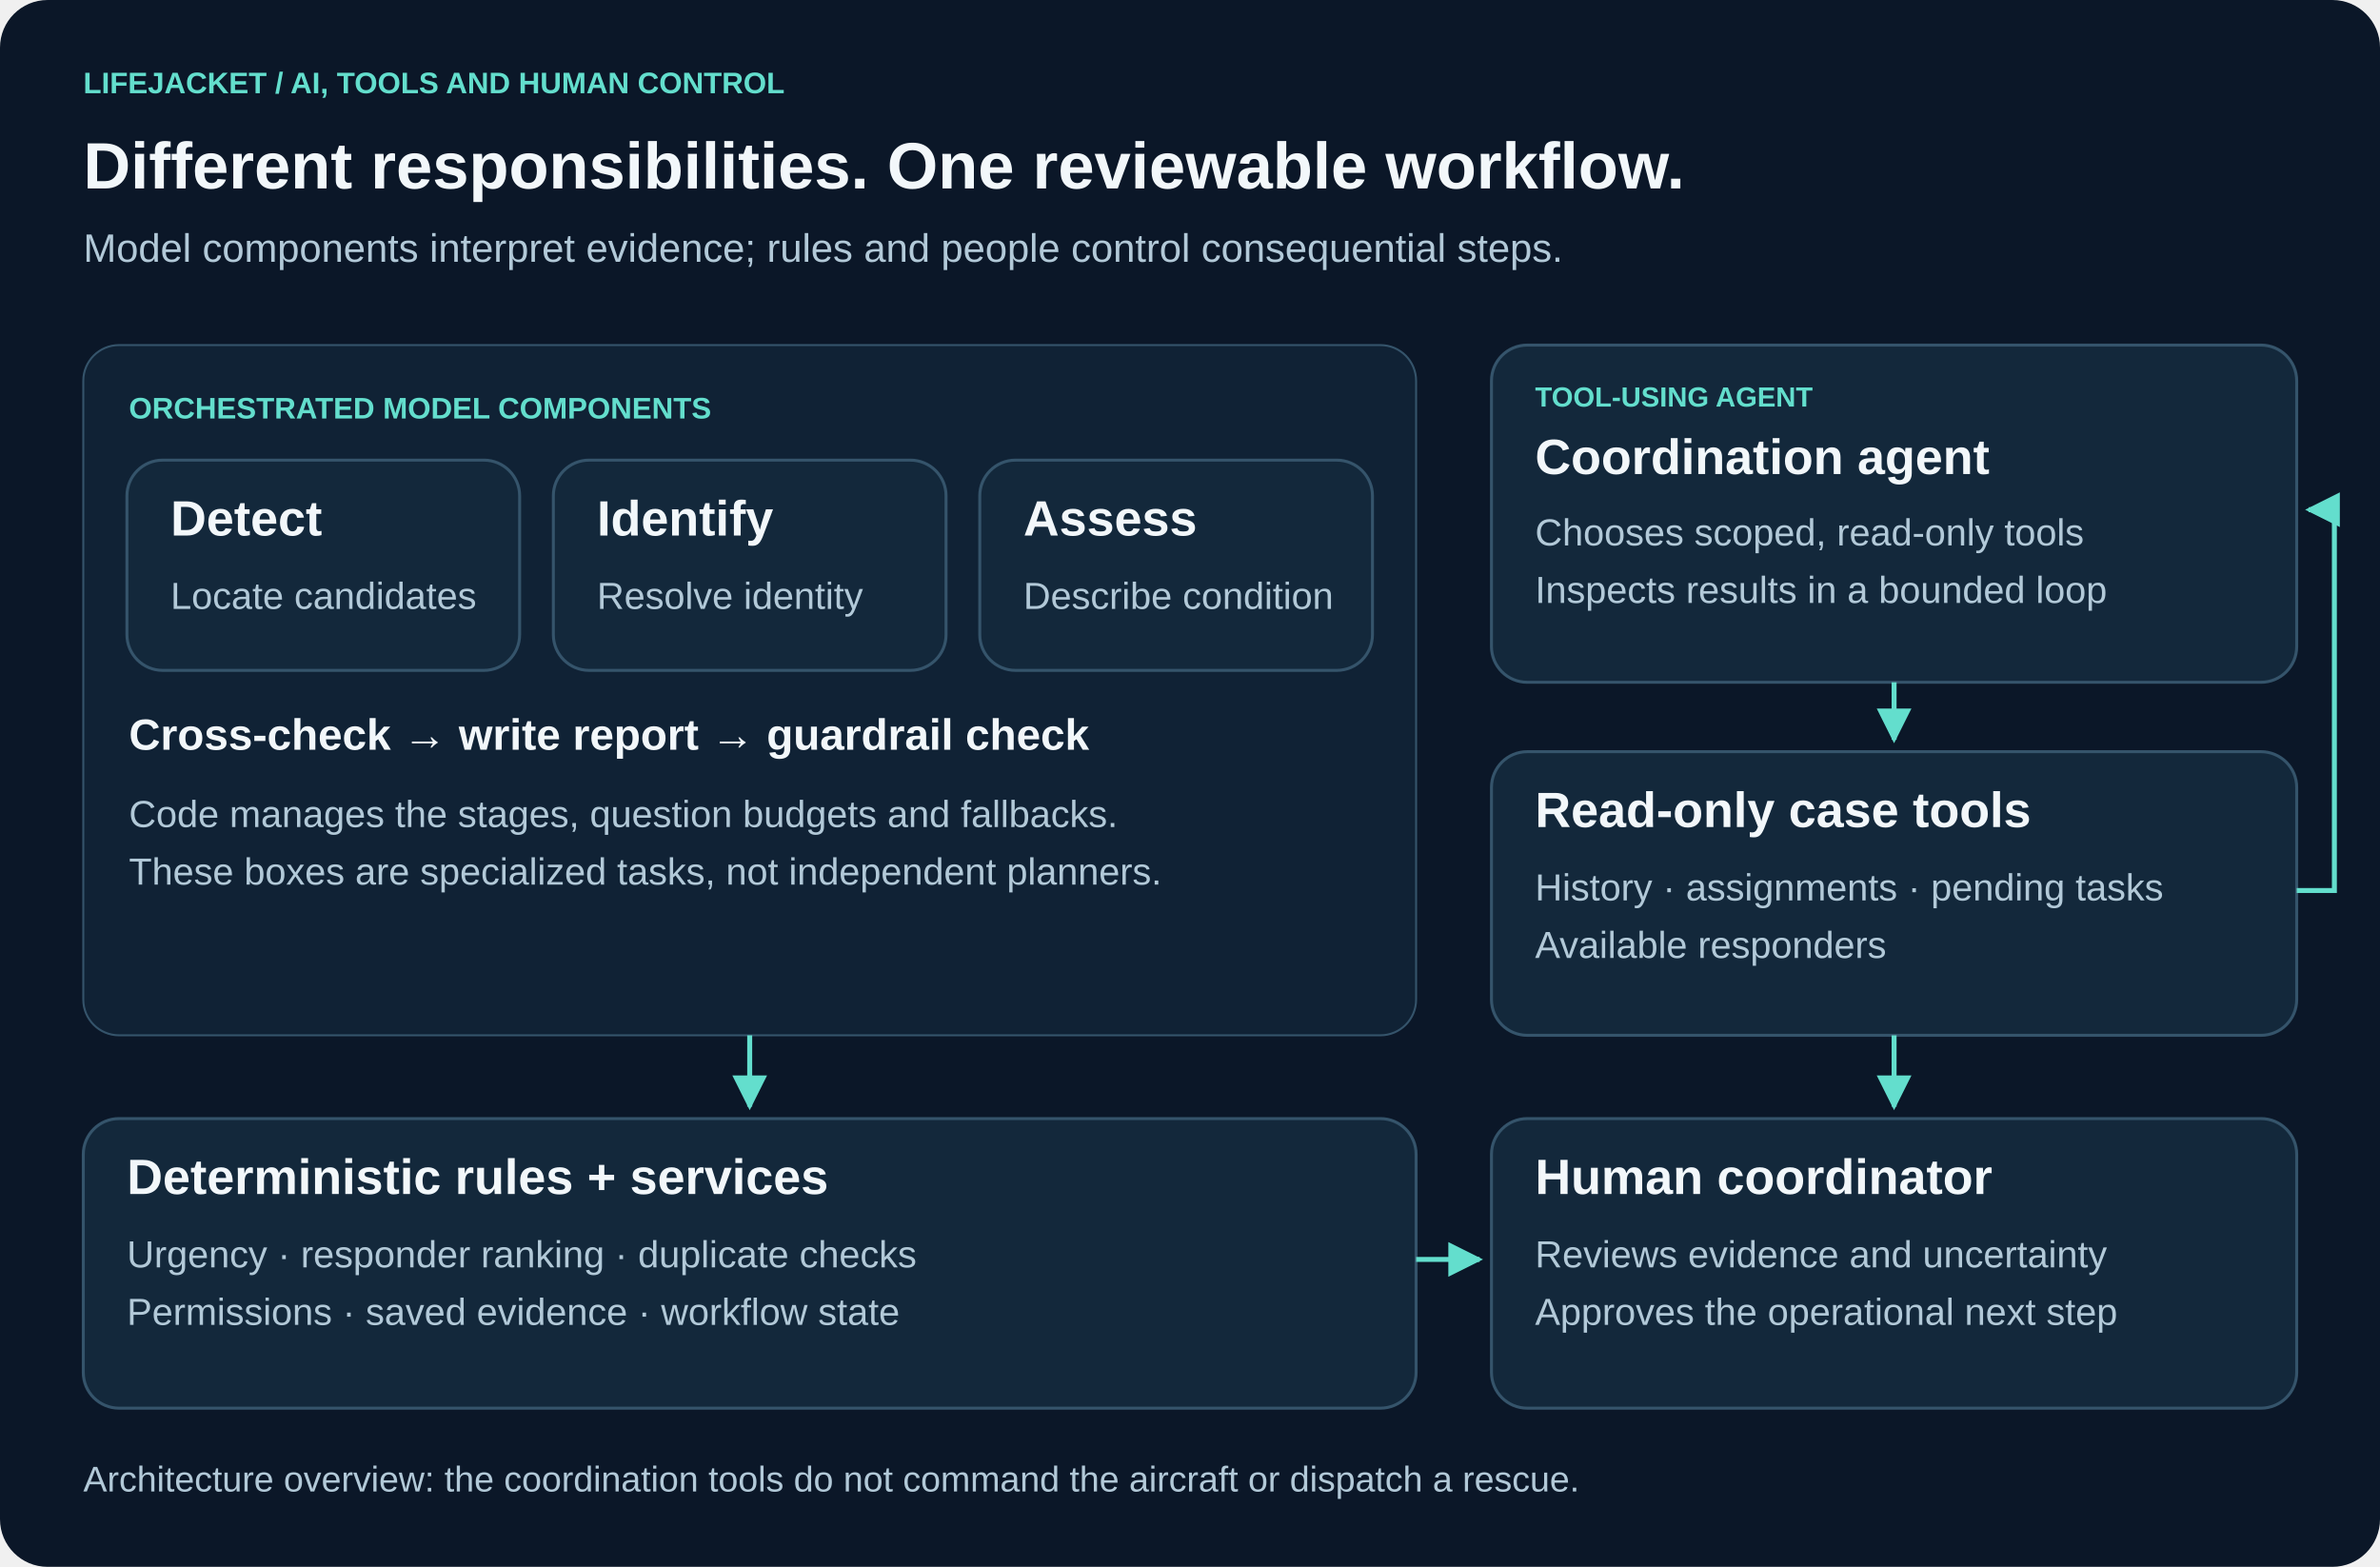
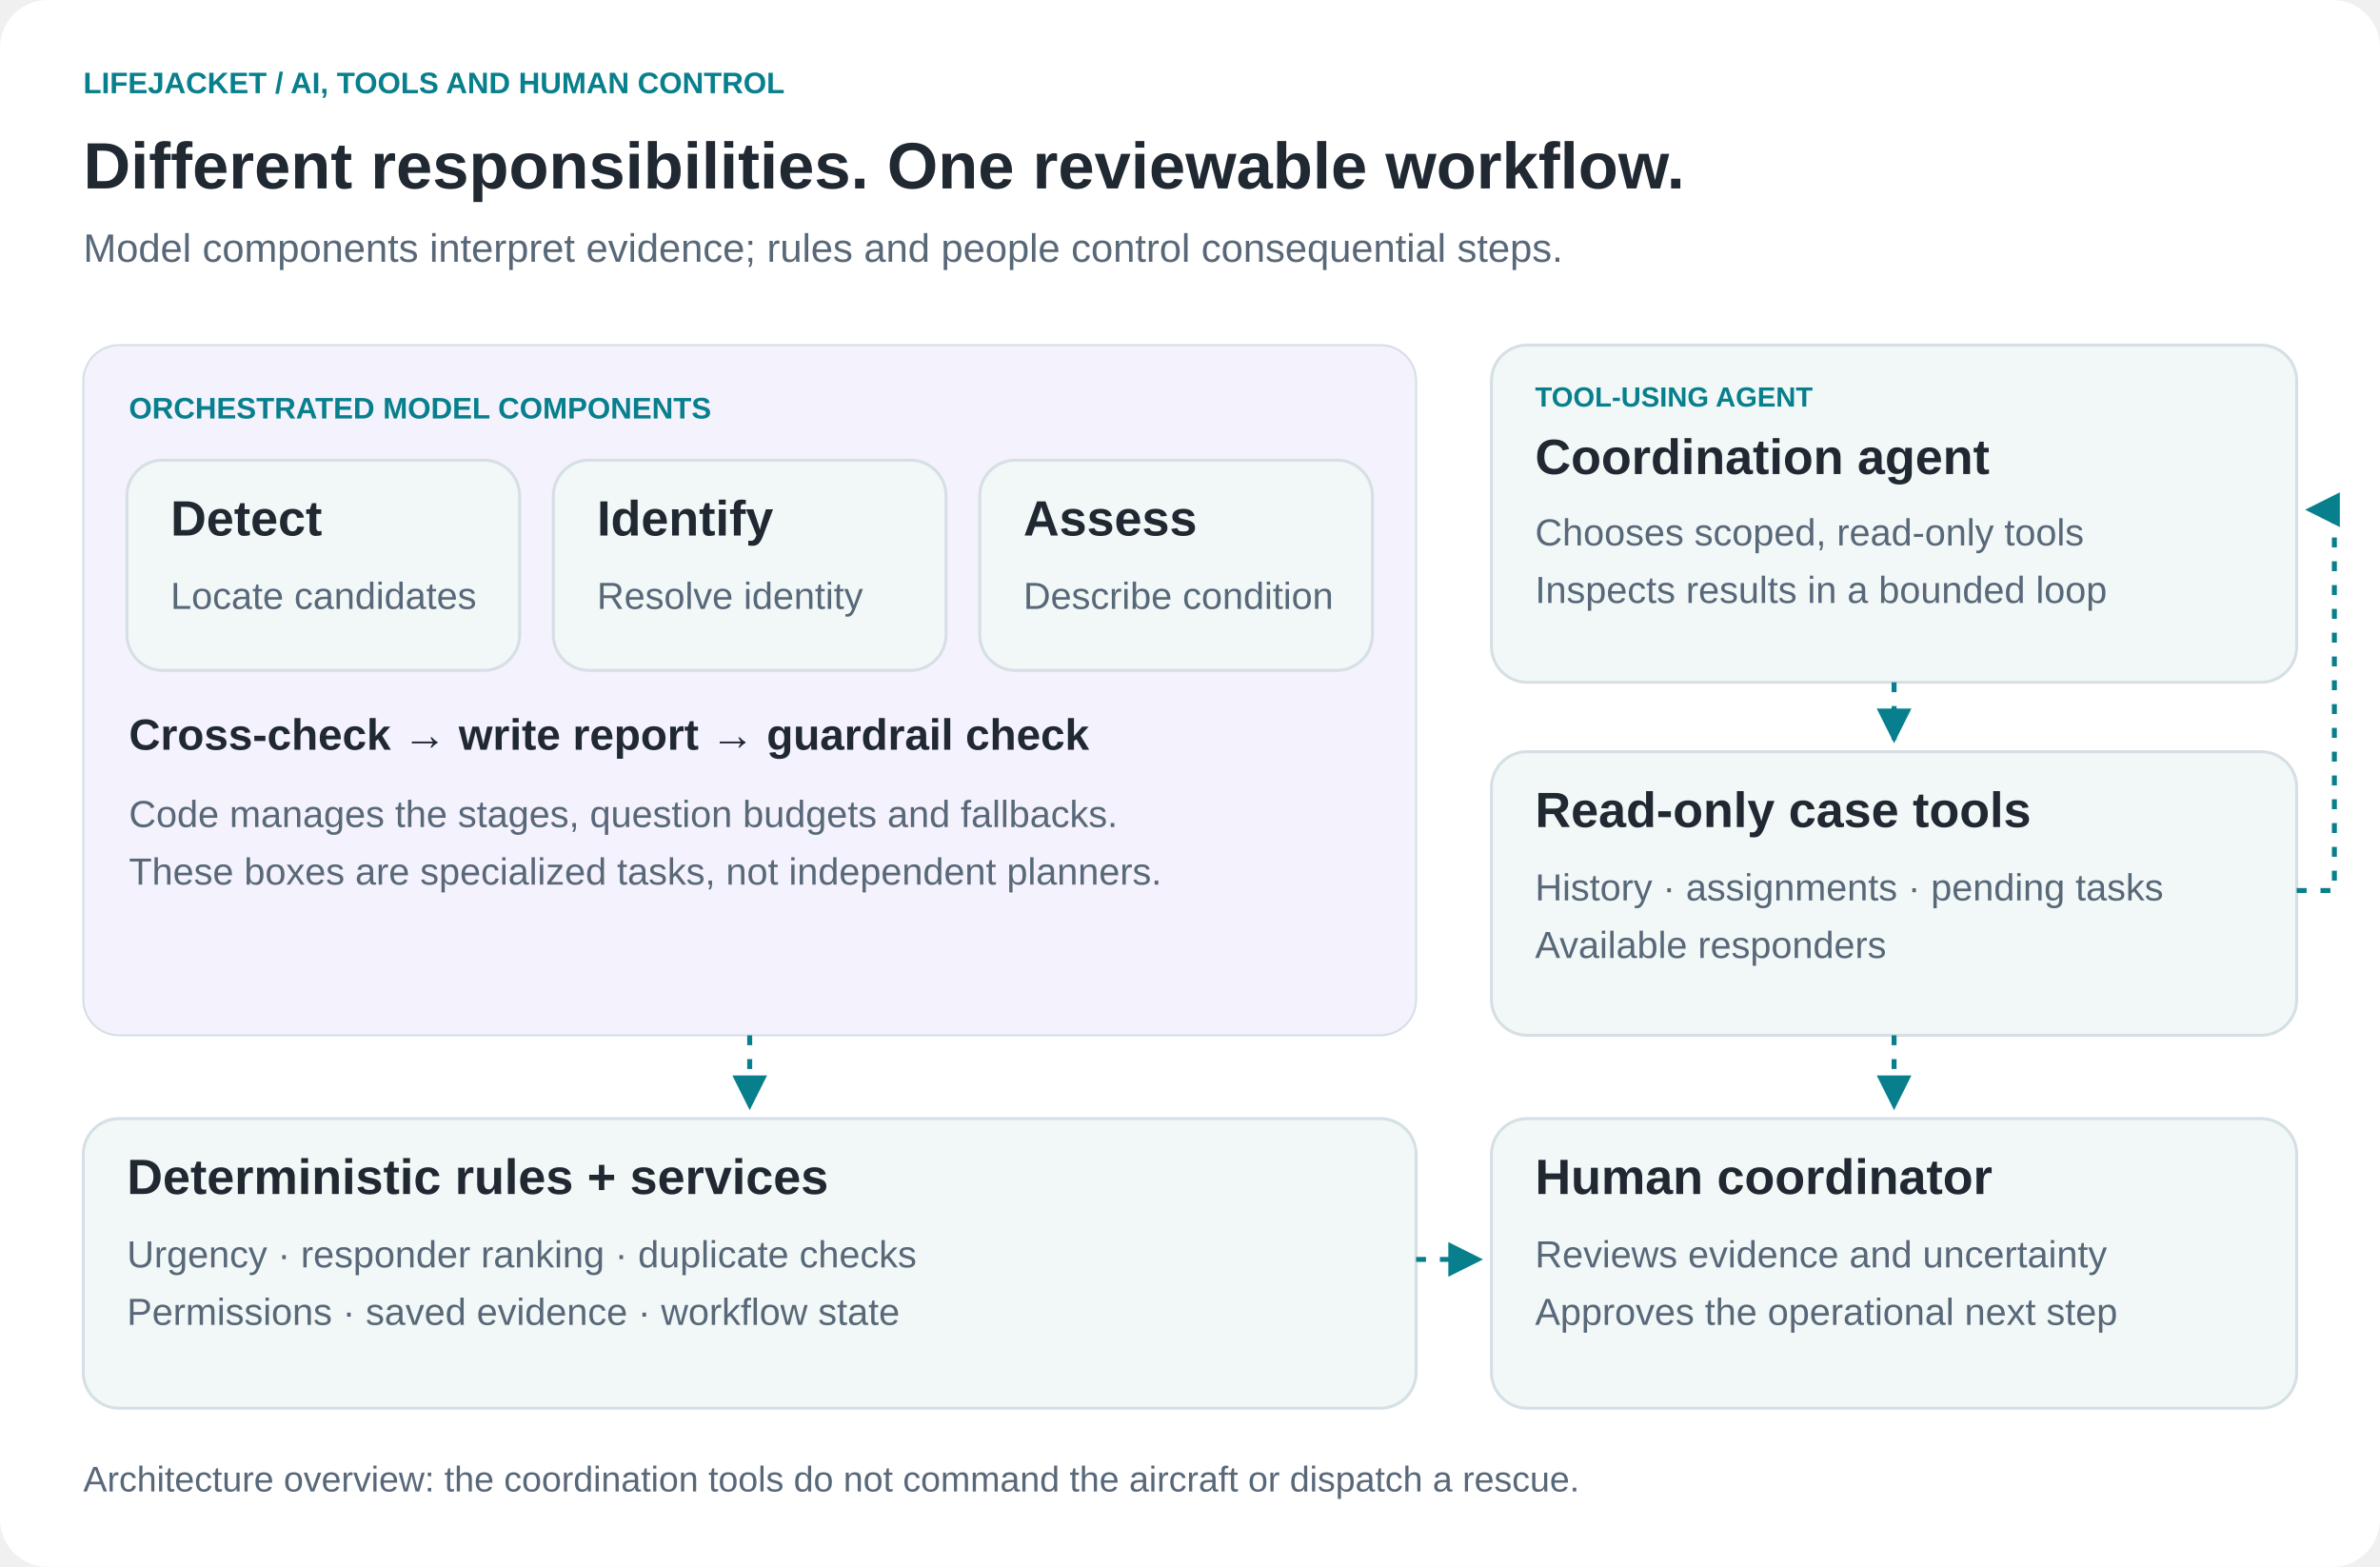
<svg xmlns="http://www.w3.org/2000/svg" width="1200" height="790" viewBox="0 0 1200 790" role="img" aria-labelledby="title desc">
  <defs>
    <marker id="arrow" viewBox="0 0 10 10" refX="9" refY="5" markerWidth="7" markerHeight="7" orient="auto-start-reverse">
-       <path d="M0 0 L10 5 L0 10Z" fill="#63DECD" />
+       <path d="M0 0 L10 5 L0 10Z" fill="#087F8C" />
    </marker>
  </defs>
-   <rect width="1200" height="790" rx="24" fill="#0B1728" />
+   <rect width="1200" height="790" rx="24" fill="#FFFFFF" />
  <g font-family="Arial, Helvetica, sans-serif">
-     <text x="42" y="47" font-size="15" fill="#63DECD" font-weight="700">LIFEJACKET / AI, TOOLS AND HUMAN CONTROL</text>
-     <text x="42" y="95" font-size="33" fill="#F2F7FA" font-weight="700">Different responsibilities. One reviewable workflow.</text>
-     <text x="42" y="132" font-size="20" fill="#B2C9D8" font-weight="400">Model components interpret evidence; rules and people control consequential steps.</text>
-     <rect x="42" y="174" width="672" height="348" rx="18" fill="#102235" stroke="#35546B" />
-     <text x="65" y="211" font-size="15" fill="#63DECD" font-weight="700">ORCHESTRATED MODEL COMPONENTS</text>
-     <rect x="64" y="232" width="198" height="106" rx="18" fill="#13283B" stroke="#35546B" stroke-width="1.5" />
-     <text x="86" y="270" font-size="25" fill="#F2F7FA" font-weight="650">Detect</text>
-     <text x="86" y="307" font-size="19" fill="#B2C9D8" font-weight="400">Locate candidates</text>
-     <rect x="279" y="232" width="198" height="106" rx="18" fill="#13283B" stroke="#35546B" stroke-width="1.5" />
-     <text x="301" y="270" font-size="25" fill="#F2F7FA" font-weight="650">Identify</text>
-     <text x="301" y="307" font-size="19" fill="#B2C9D8" font-weight="400">Resolve identity</text>
-     <rect x="494" y="232" width="198" height="106" rx="18" fill="#13283B" stroke="#35546B" stroke-width="1.5" />
-     <text x="516" y="270" font-size="25" fill="#F2F7FA" font-weight="650">Assess</text>
-     <text x="516" y="307" font-size="19" fill="#B2C9D8" font-weight="400">Describe condition</text>
-     <text x="65" y="378" font-size="22" fill="#F2F7FA" font-weight="650">Cross-check → write report → guardrail check</text>
-     <text x="65" y="417" font-size="19" fill="#B2C9D8" font-weight="400">Code manages the stages, question budgets and fallbacks.</text>
-     <text x="65" y="446" font-size="19" fill="#B2C9D8" font-weight="400">These boxes are specialized tasks, not independent planners.</text>
-     <rect x="752" y="174" width="406" height="170" rx="18" fill="#13283B" stroke="#35546B" stroke-width="1.5" />
-     <text x="774" y="205" font-size="14" fill="#63DECD" font-weight="700">TOOL-USING AGENT</text>
-     <text x="774" y="239" font-size="25" fill="#F2F7FA" font-weight="650">Coordination agent</text>
-     <text x="774" y="275" font-size="19" fill="#B2C9D8" font-weight="400">Chooses scoped, read-only tools</text>
-     <text x="774" y="304" font-size="19" fill="#B2C9D8" font-weight="400">Inspects results in a bounded loop</text>
-     <rect x="752" y="379" width="406" height="143" rx="18" fill="#13283B" stroke="#35546B" stroke-width="1.5" />
-     <text x="774" y="417" font-size="25" fill="#F2F7FA" font-weight="650">Read-only case tools</text>
-     <text x="774" y="454" font-size="19" fill="#B2C9D8" font-weight="400">History · assignments · pending tasks</text>
-     <text x="774" y="483" font-size="19" fill="#B2C9D8" font-weight="400">Available responders</text>
-     <path d="M955 344 V373" fill="none" stroke="#63DECD" stroke-width="2.5" marker-end="url(#arrow)" />
-     <path d="M1158 449 H1177 V257 H1164" fill="none" stroke="#63DECD" stroke-width="2.5" marker-end="url(#arrow)" />
-     <path d="M378 522 V558" fill="none" stroke="#63DECD" stroke-width="2.5" marker-end="url(#arrow)" />
-     <path d="M955 522 V558" fill="none" stroke="#63DECD" stroke-width="2.5" marker-end="url(#arrow)" />
-     <rect x="42" y="564" width="672" height="146" rx="18" fill="#13283B" stroke="#35546B" stroke-width="1.5" />
-     <text x="64" y="602" font-size="25" fill="#F2F7FA" font-weight="650">Deterministic rules + services</text>
-     <text x="64" y="639" font-size="19" fill="#B2C9D8" font-weight="400">Urgency · responder ranking · duplicate checks</text>
-     <text x="64" y="668" font-size="19" fill="#B2C9D8" font-weight="400">Permissions · saved evidence · workflow state</text>
-     <rect x="752" y="564" width="406" height="146" rx="18" fill="#13283B" stroke="#35546B" stroke-width="1.5" />
-     <text x="774" y="602" font-size="25" fill="#F2F7FA" font-weight="650">Human coordinator</text>
-     <text x="774" y="639" font-size="19" fill="#B2C9D8" font-weight="400">Reviews evidence and uncertainty</text>
-     <text x="774" y="668" font-size="19" fill="#B2C9D8" font-weight="400">Approves the operational next step</text>
-     <path d="M714 635 H746" fill="none" stroke="#63DECD" stroke-width="2.5" marker-end="url(#arrow)" />
-     <text x="42" y="752" font-size="18" fill="#B2C9D8" font-weight="400">Architecture overview: the coordination tools do not command the aircraft or dispatch a rescue.</text>
+     <text x="42" y="47" font-size="15" fill="#087F8C" font-weight="700">LIFEJACKET / AI, TOOLS AND HUMAN CONTROL</text>
+     <text x="42" y="95" font-size="33" fill="#202832" font-weight="700">Different responsibilities. One reviewable workflow.</text>
+     <text x="42" y="132" font-size="20" fill="#586879" font-weight="400">Model components interpret evidence; rules and people control consequential steps.</text>
+     <rect x="42" y="174" width="672" height="348" rx="18" fill="#F4F2FC" stroke="#D5DFE5" />
+     <text x="65" y="211" font-size="15" fill="#087F8C" font-weight="700">ORCHESTRATED MODEL COMPONENTS</text>
+     <rect x="64" y="232" width="198" height="106" rx="18" fill="#F1F8F7" stroke="#D5DFE5" stroke-width="1.5" />
+     <text x="86" y="270" font-size="25" fill="#202832" font-weight="650">Detect</text>
+     <text x="86" y="307" font-size="19" fill="#586879" font-weight="400">Locate candidates</text>
+     <rect x="279" y="232" width="198" height="106" rx="18" fill="#F1F8F7" stroke="#D5DFE5" stroke-width="1.5" />
+     <text x="301" y="270" font-size="25" fill="#202832" font-weight="650">Identify</text>
+     <text x="301" y="307" font-size="19" fill="#586879" font-weight="400">Resolve identity</text>
+     <rect x="494" y="232" width="198" height="106" rx="18" fill="#F1F8F7" stroke="#D5DFE5" stroke-width="1.5" />
+     <text x="516" y="270" font-size="25" fill="#202832" font-weight="650">Assess</text>
+     <text x="516" y="307" font-size="19" fill="#586879" font-weight="400">Describe condition</text>
+     <text x="65" y="378" font-size="22" fill="#202832" font-weight="650">Cross-check → write report → guardrail check</text>
+     <text x="65" y="417" font-size="19" fill="#586879" font-weight="400">Code manages the stages, question budgets and fallbacks.</text>
+     <text x="65" y="446" font-size="19" fill="#586879" font-weight="400">These boxes are specialized tasks, not independent planners.</text>
+     <rect x="752" y="174" width="406" height="170" rx="18" fill="#F1F8F7" stroke="#D5DFE5" stroke-width="1.5" />
+     <text x="774" y="205" font-size="14" fill="#087F8C" font-weight="700">TOOL-USING AGENT</text>
+     <text x="774" y="239" font-size="25" fill="#202832" font-weight="650">Coordination agent</text>
+     <text x="774" y="275" font-size="19" fill="#586879" font-weight="400">Chooses scoped, read-only tools</text>
+     <text x="774" y="304" font-size="19" fill="#586879" font-weight="400">Inspects results in a bounded loop</text>
+     <rect x="752" y="379" width="406" height="143" rx="18" fill="#F1F8F7" stroke="#D5DFE5" stroke-width="1.5" />
+     <text x="774" y="417" font-size="25" fill="#202832" font-weight="650">Read-only case tools</text>
+     <text x="774" y="454" font-size="19" fill="#586879" font-weight="400">History · assignments · pending tasks</text>
+     <text x="774" y="483" font-size="19" fill="#586879" font-weight="400">Available responders</text>
+     <path d="M955 344 V373" fill="none" stroke="#087F8C" stroke-dasharray="5 7" stroke-width="2.5" marker-end="url(#arrow)" />
+     <path d="M1158 449 H1177 V257 H1164" fill="none" stroke="#087F8C" stroke-dasharray="5 7" stroke-width="2.5" marker-end="url(#arrow)" />
+     <path d="M378 522 V558" fill="none" stroke="#087F8C" stroke-dasharray="5 7" stroke-width="2.5" marker-end="url(#arrow)" />
+     <path d="M955 522 V558" fill="none" stroke="#087F8C" stroke-dasharray="5 7" stroke-width="2.5" marker-end="url(#arrow)" />
+     <rect x="42" y="564" width="672" height="146" rx="18" fill="#F1F8F7" stroke="#D5DFE5" stroke-width="1.5" />
+     <text x="64" y="602" font-size="25" fill="#202832" font-weight="650">Deterministic rules + services</text>
+     <text x="64" y="639" font-size="19" fill="#586879" font-weight="400">Urgency · responder ranking · duplicate checks</text>
+     <text x="64" y="668" font-size="19" fill="#586879" font-weight="400">Permissions · saved evidence · workflow state</text>
+     <rect x="752" y="564" width="406" height="146" rx="18" fill="#F1F8F7" stroke="#D5DFE5" stroke-width="1.5" />
+     <text x="774" y="602" font-size="25" fill="#202832" font-weight="650">Human coordinator</text>
+     <text x="774" y="639" font-size="19" fill="#586879" font-weight="400">Reviews evidence and uncertainty</text>
+     <text x="774" y="668" font-size="19" fill="#586879" font-weight="400">Approves the operational next step</text>
+     <path d="M714 635 H746" fill="none" stroke="#087F8C" stroke-dasharray="5 7" stroke-width="2.5" marker-end="url(#arrow)" />
+     <text x="42" y="752" font-size="18" fill="#586879" font-weight="400">Architecture overview: the coordination tools do not command the aircraft or dispatch a rescue.</text>
  </g>
</svg>
